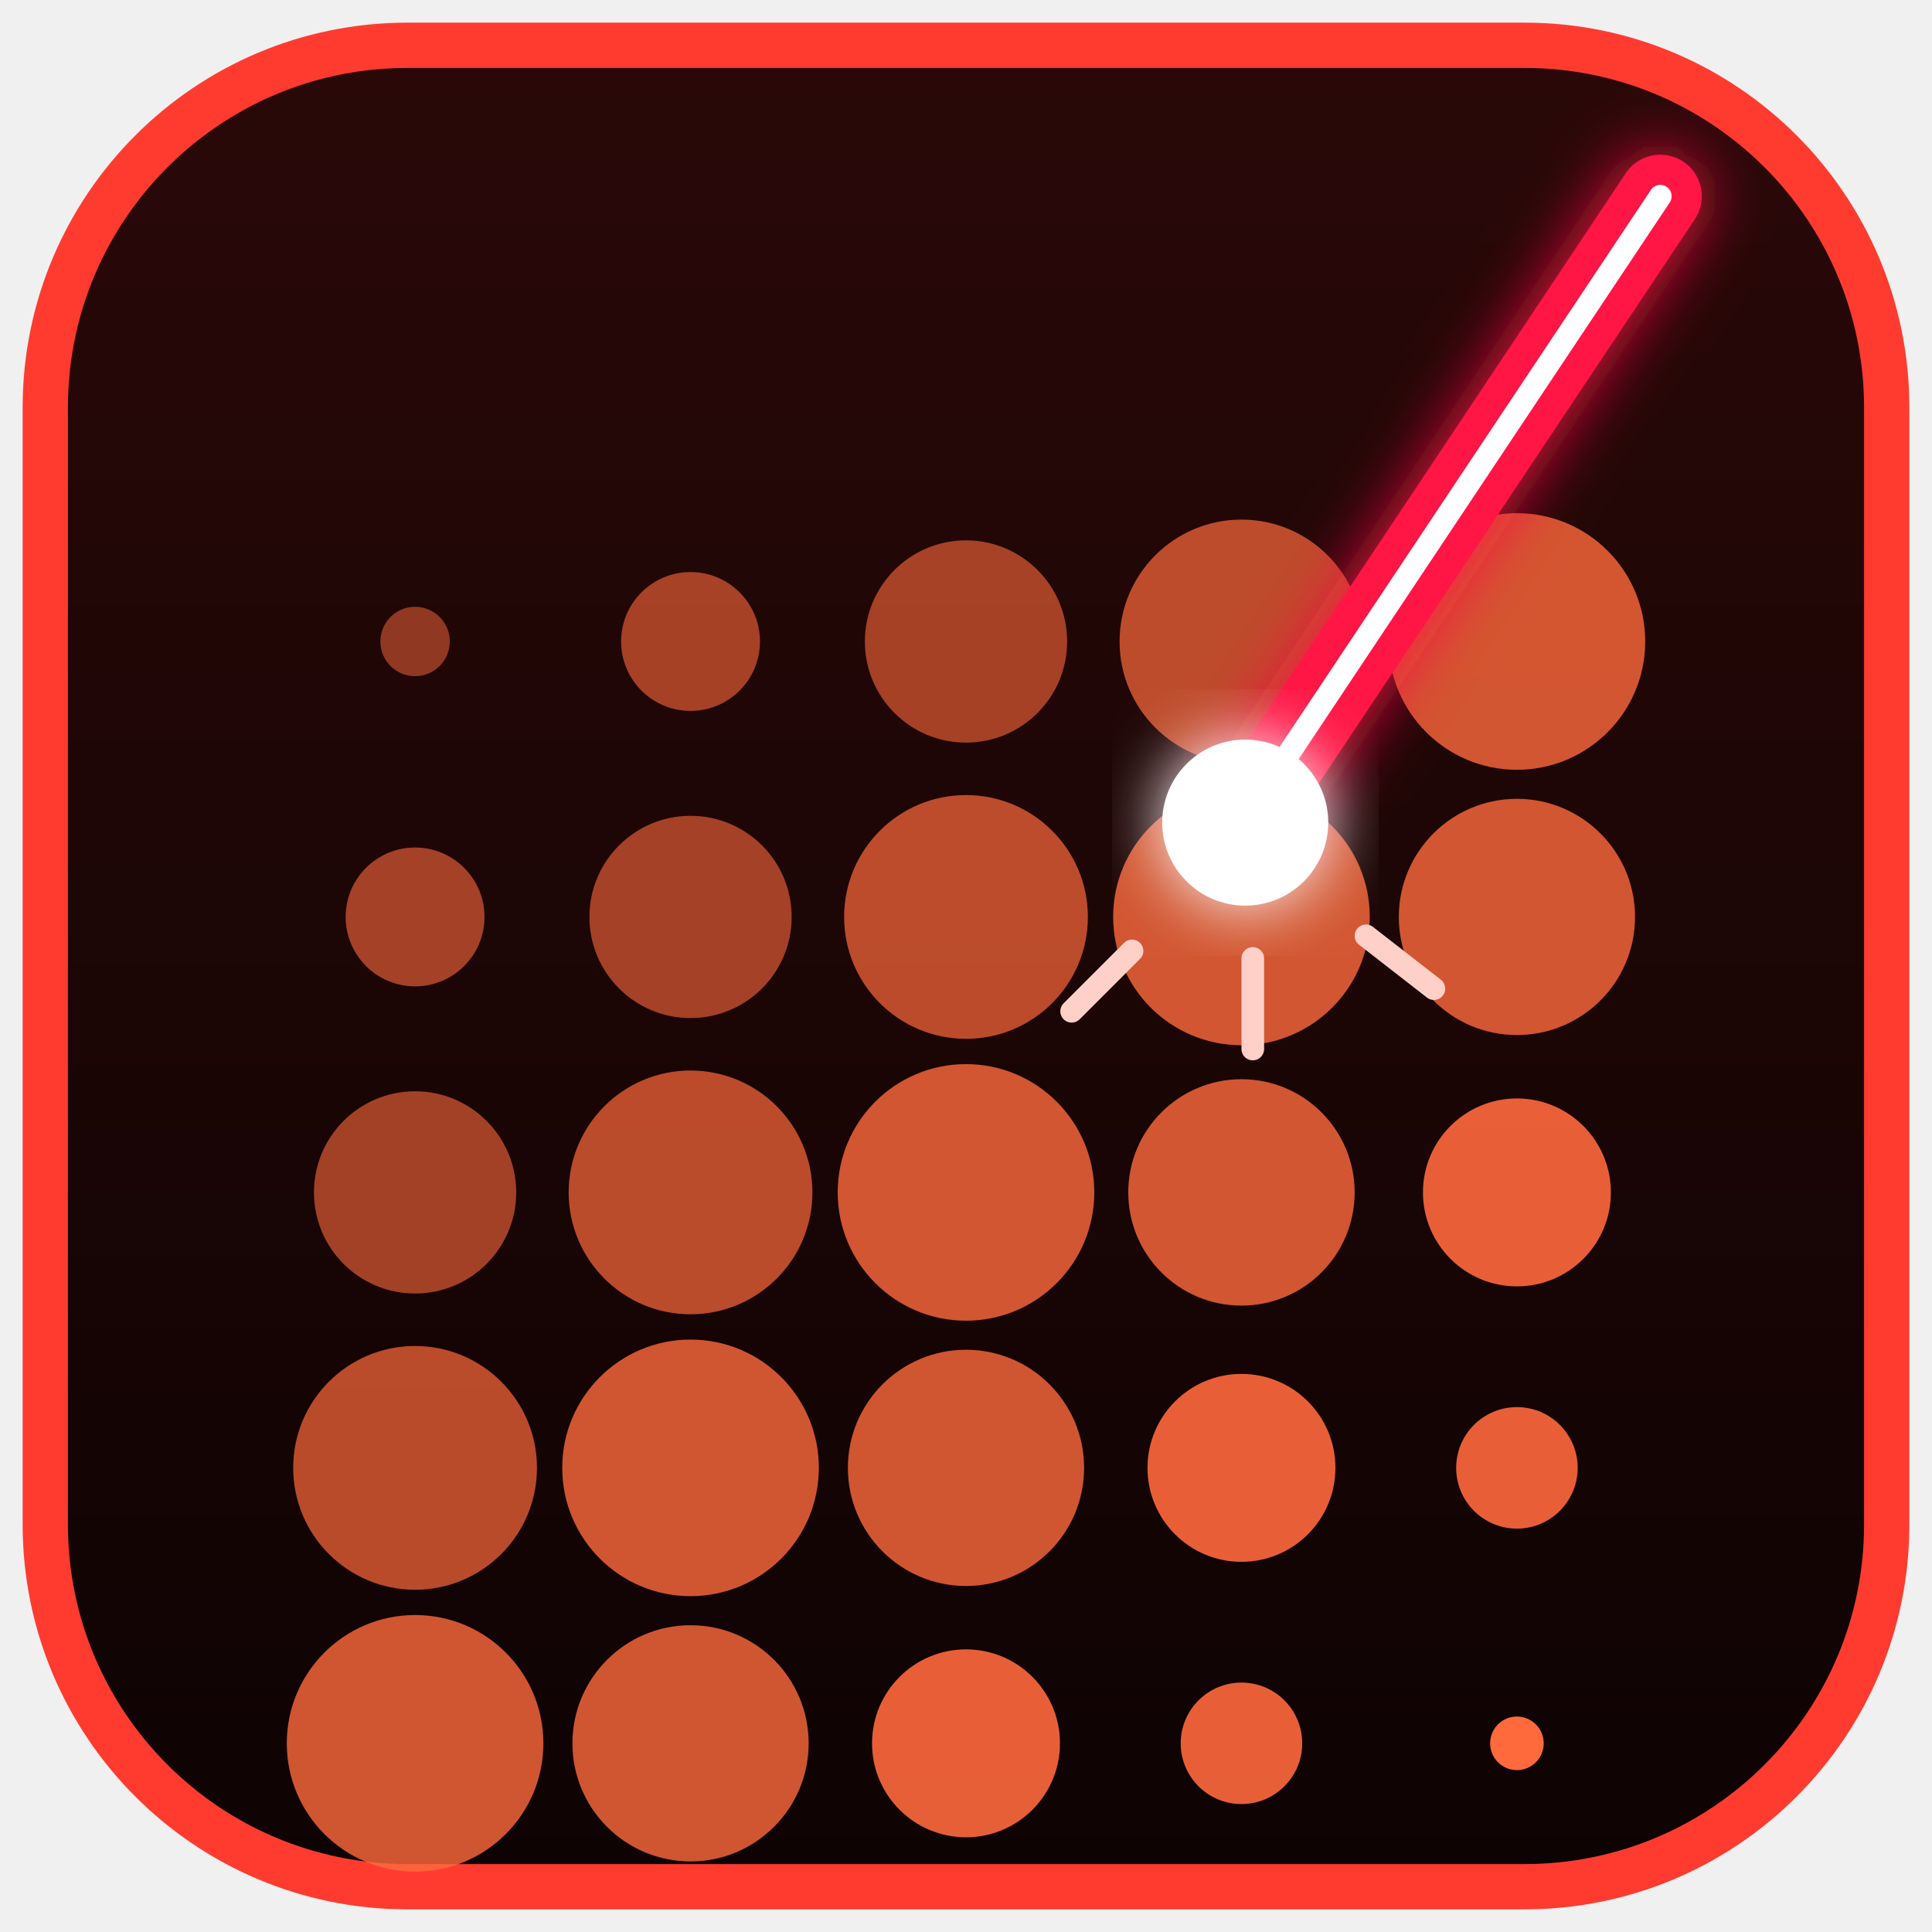
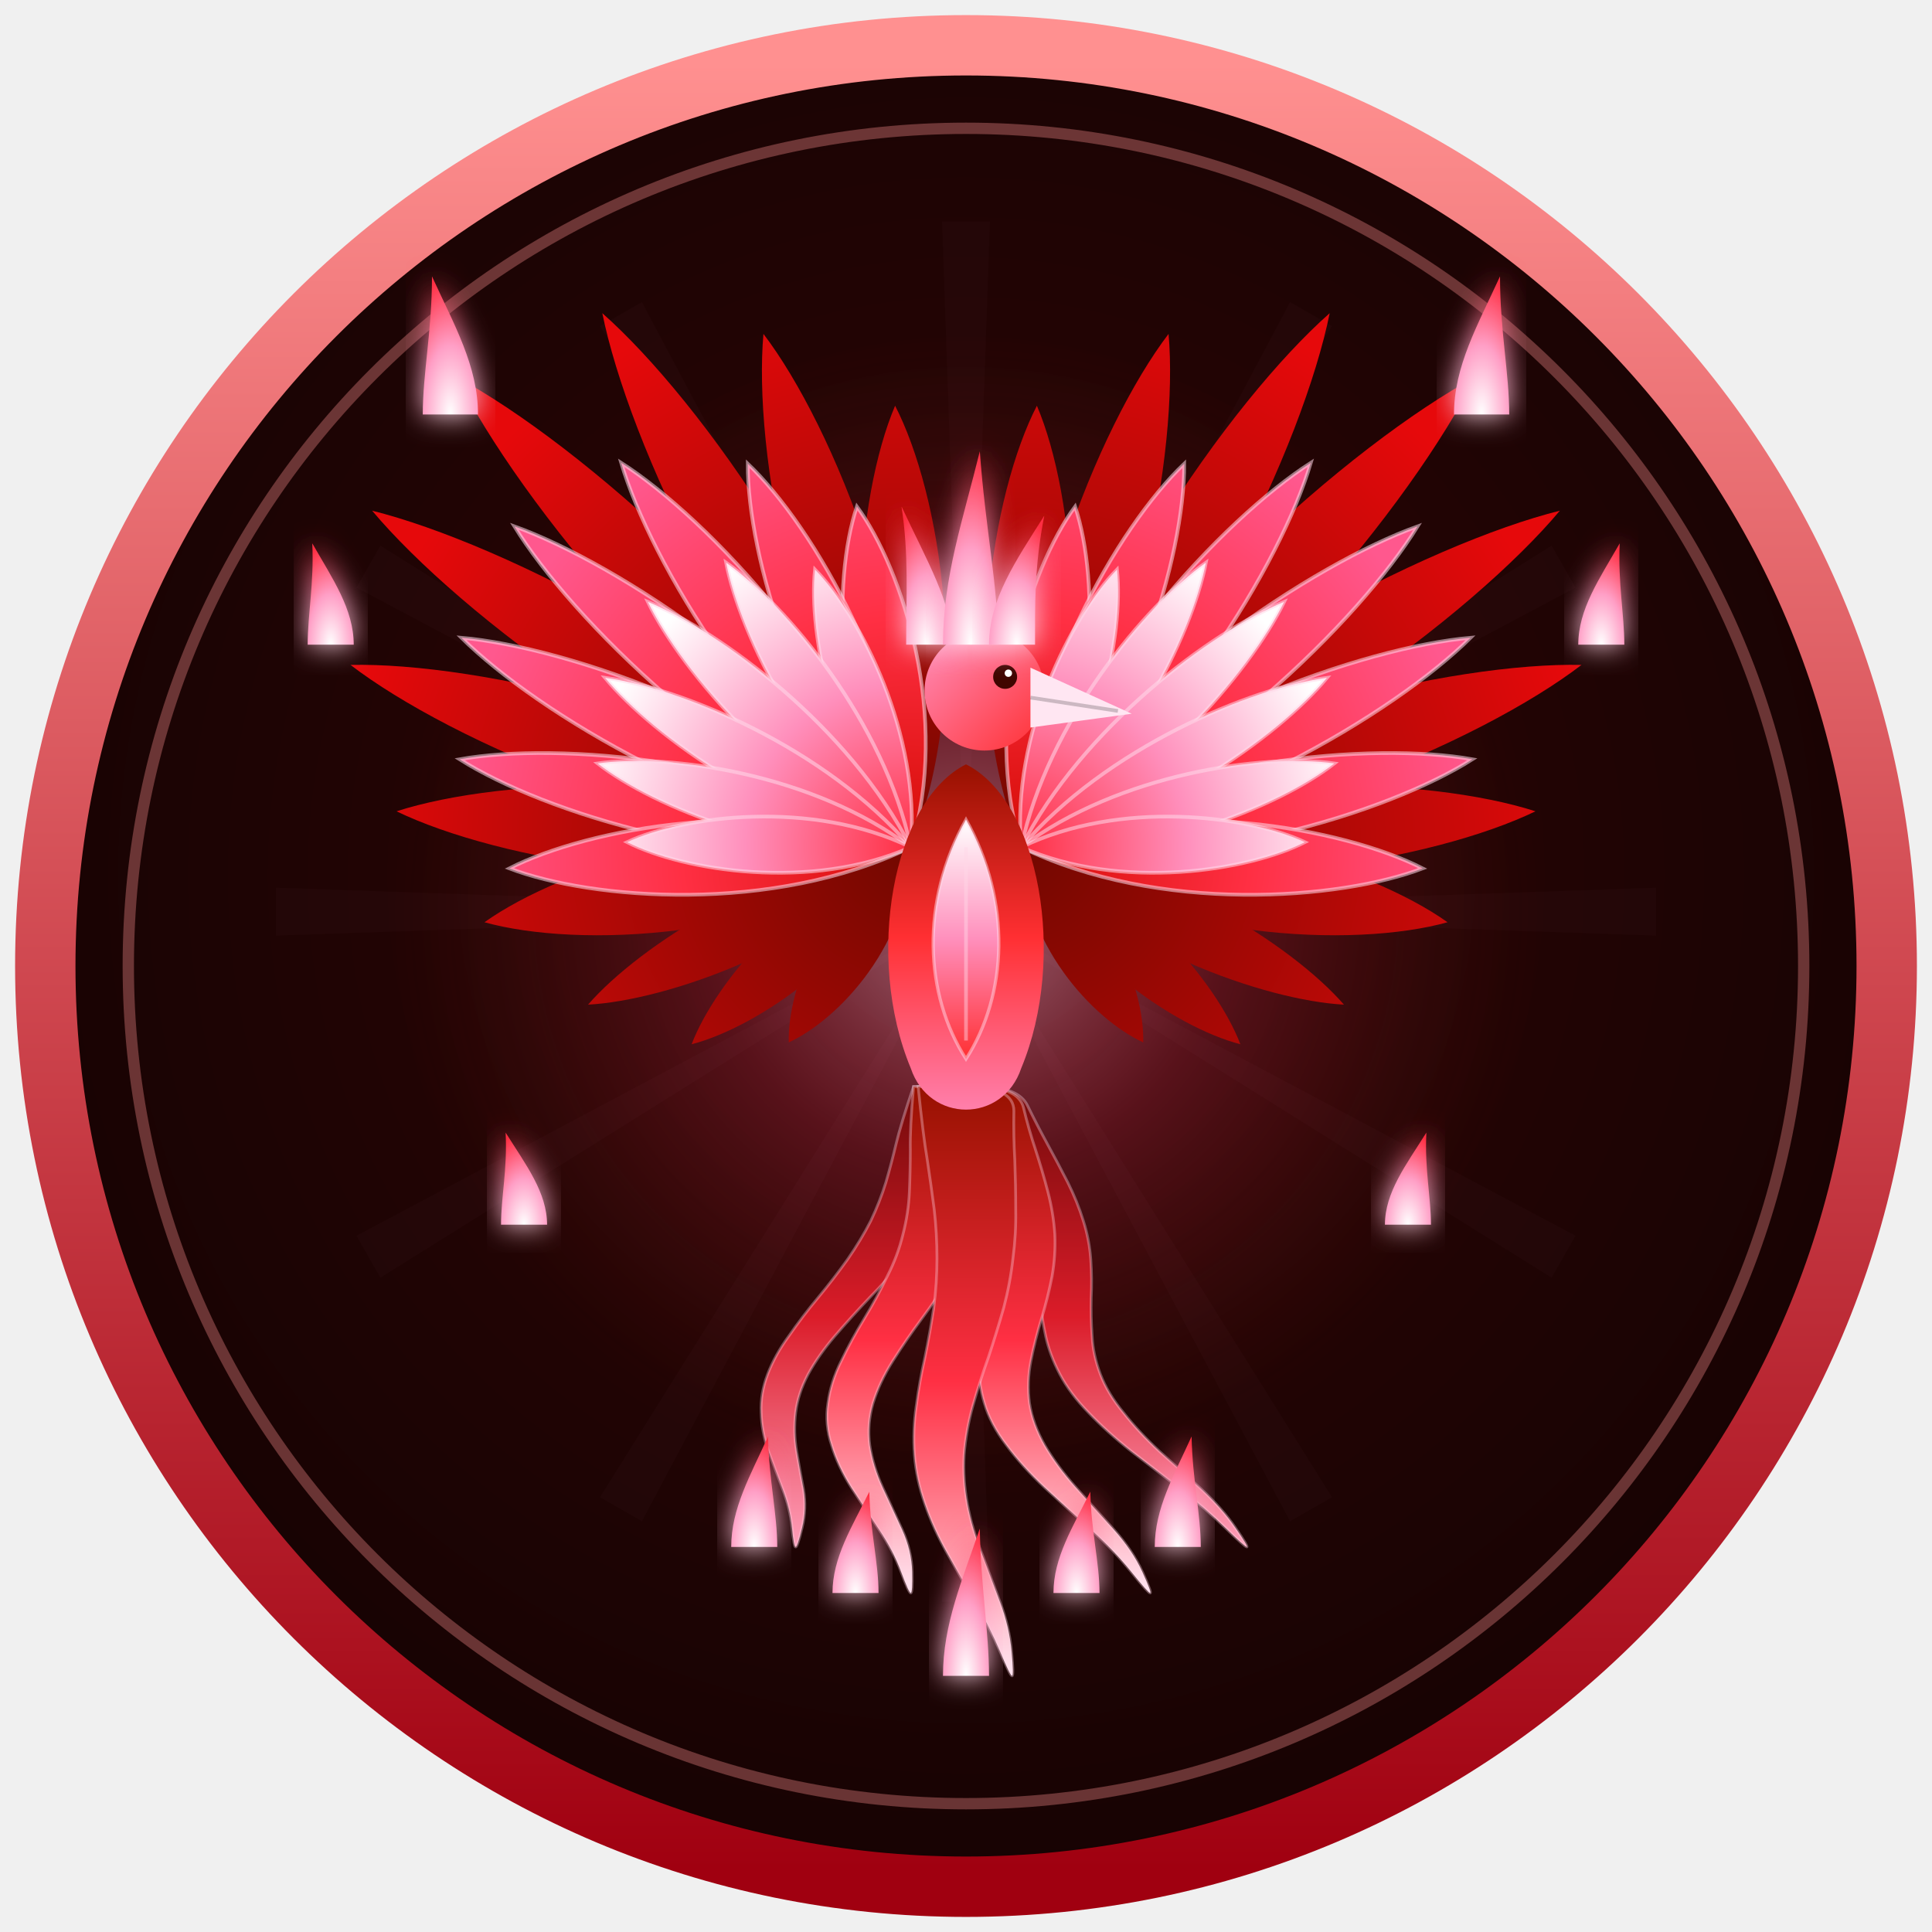
- <svg xmlns="http://www.w3.org/2000/svg" viewBox="0 0 512 512" width="512" height="512" role="img" aria-label="EH3D-LASER-CAM icon">
+ <svg xmlns="http://www.w3.org/2000/svg" viewBox="0 0 512 512" width="512" height="512" role="img" aria-label="EH3D-PHOENIX-LASER icon">
  <defs>
-     <linearGradient id="bg" x1="0" y1="0" x2="0" y2="1">
-       <stop offset="0" stop-color="#2a0808" />
-       <stop offset="1" stop-color="#0e0303" />
+     <radialGradient id="red_glow" cx="0.5" cy="0.5" r="0.5">
+       <stop offset="0" stop-color="#FFBFDB" stop-opacity="0.55" />
+       <stop offset="0.45" stop-color="#FF3F66" stop-opacity="0.22" />
+       <stop offset="1" stop-color="#971100" stop-opacity="0" />
+     </radialGradient>
+     <radialGradient id="red_back" gradientUnits="userSpaceOnUse" cx="12" cy="-34" r="125">
+       <stop offset="0" stop-color="#720800" />
+       <stop offset="1" stop-color="#E6090B" />
+     </radialGradient>
+     <radialGradient id="red_mid" gradientUnits="userSpaceOnUse" cx="12" cy="-34" r="100">
+       <stop offset="0" stop-color="#D50C05" />
+       <stop offset="0.5" stop-color="#FF2F43" />
+       <stop offset="1" stop-color="#FF588E" />
+     </radialGradient>
+     <radialGradient id="red_front" gradientUnits="userSpaceOnUse" cx="12" cy="-34" r="72">
+       <stop offset="0" stop-color="#FF2F43" />
+       <stop offset="0.5" stop-color="#FF8FBC" />
+       <stop offset="1" stop-color="#FFFFFF" />
+     </radialGradient>
+     <linearGradient id="red_body" x1="0" y1="0" x2="0" y2="1">
+       <stop offset="0" stop-color="#971100" />
+       <stop offset="0.5" stop-color="#FF2F32" />
+       <stop offset="1" stop-color="#FF7FAB" />
+     </linearGradient>
+     <linearGradient id="red_chest" x1="0" y1="0" x2="0" y2="1">
+       <stop offset="0" stop-color="#FFFFFF" />
+       <stop offset="0.5" stop-color="#FF8FBC" />
+       <stop offset="1" stop-color="#FF2F32" />
+     </linearGradient>
+     <linearGradient id="red_head" x1="0" y1="0" x2="1" y2="1">
+       <stop offset="0" stop-color="#FF8FBC" />
+       <stop offset="1" stop-color="#FF2F32" />
+     </linearGradient>
+     <linearGradient id="red_tailA" x1="0" y1="0" x2="0" y2="1">
+       <stop offset="0" stop-color="#720A0A" />
+       <stop offset="0.5" stop-color="#DB1C29" />
+       <stop offset="1" stop-color="#FF9FBA" />
+     </linearGradient>
+     <linearGradient id="red_tailB" x1="0" y1="0" x2="0" y2="1">
+       <stop offset="0" stop-color="#971100" />
+       <stop offset="0.5" stop-color="#FF2F43" />
+       <stop offset="1" stop-color="#FFE6F2" />
+     </linearGradient>
+     <radialGradient id="red_fl" cx="0.5" cy="1" r="1">
+       <stop offset="0" stop-color="#FFFFFF" />
+       <stop offset="0.5" stop-color="#FF9FC6" />
+       <stop offset="1" stop-color="#FF2F43" />
+     </radialGradient>
+     <filter id="red_blur" x="-30%" y="-30%" width="160%" height="160%">
+       <feGaussianBlur stdDeviation="3" result="b" />
+       <feMerge>
+         <feMergeNode in="b" />
+         <feMergeNode in="SourceGraphic" />
+       </feMerge>
+     </filter>
+     <radialGradient id="bg" cx="0.5" cy="0.45" r="0.75">
+       <stop offset="0" stop-color="#300606" />
+       <stop offset="1" stop-color="#0e0202" />
+     </radialGradient>
+     <linearGradient id="ring" x1="0" y1="0" x2="0" y2="1">
+       <stop offset="0" stop-color="#FF9090" />
+       <stop offset="1" stop-color="#A00010" />
    </linearGradient>
    <filter id="glow" x="-30%" y="-30%" width="160%" height="160%">
      <feGaussianBlur stdDeviation="9" result="b" />
      <feMerge>
        <feMergeNode in="b" />
        <feMergeNode in="SourceGraphic" />
      </feMerge>
    </filter>
  </defs>
-   <rect x="12" y="12" width="488" height="488" rx="96" fill="url(#bg)" stroke="#FF3B30" stroke-width="12" />
-   <circle cx="110" cy="170" r="9.2" fill="#FF6A3D" fill-opacity="0.5" />
-   <circle cx="110" cy="243" r="18.4" fill="#FF6A3D" fill-opacity="0.6" />
-   <circle cx="110" cy="316" r="26.8" fill="#FF6A3D" fill-opacity="0.6" />
-   <circle cx="110" cy="389" r="32.3" fill="#FF6A3D" fill-opacity="0.7" />
-   <circle cx="110" cy="462" r="34" fill="#FF6A3D" fill-opacity="0.8" />
-   <circle cx="183" cy="170" r="18.4" fill="#FF6A3D" fill-opacity="0.6" />
-   <circle cx="183" cy="243" r="26.8" fill="#FF6A3D" fill-opacity="0.6" />
-   <circle cx="183" cy="316" r="32.3" fill="#FF6A3D" fill-opacity="0.7" />
-   <circle cx="183" cy="389" r="34" fill="#FF6A3D" fill-opacity="0.8" />
-   <circle cx="183" cy="462" r="31.3" fill="#FF6A3D" fill-opacity="0.8" />
-   <circle cx="256" cy="170" r="26.8" fill="#FF6A3D" fill-opacity="0.6" />
-   <circle cx="256" cy="243" r="32.3" fill="#FF6A3D" fill-opacity="0.7" />
-   <circle cx="256" cy="316" r="34" fill="#FF6A3D" fill-opacity="0.8" />
-   <circle cx="256" cy="389" r="31.3" fill="#FF6A3D" fill-opacity="0.8" />
-   <circle cx="256" cy="462" r="24.9" fill="#FF6A3D" fill-opacity="0.9" />
-   <circle cx="329" cy="170" r="32.3" fill="#FF6A3D" fill-opacity="0.7" />
-   <circle cx="329" cy="243" r="34" fill="#FF6A3D" fill-opacity="0.8" />
-   <circle cx="329" cy="316" r="30" fill="#FF6A3D" fill-opacity="0.8" />
-   <circle cx="329" cy="389" r="24.9" fill="#FF6A3D" fill-opacity="0.9" />
-   <circle cx="329" cy="462" r="16.1" fill="#FF6A3D" fill-opacity="0.9" />
-   <circle cx="402" cy="170" r="34" fill="#FF6A3D" fill-opacity="0.8" />
-   <circle cx="402" cy="243" r="31.3" fill="#FF6A3D" fill-opacity="0.8" />
-   <circle cx="402" cy="316" r="24.9" fill="#FF6A3D" fill-opacity="0.9" />
-   <circle cx="402" cy="389" r="16.1" fill="#FF6A3D" fill-opacity="0.9" />
-   <circle cx="402" cy="462" r="7.1" fill="#FF6A3D" fill-opacity="1" />
-   <line x1="440" y1="52" x2="332" y2="214" stroke="#FF1744" stroke-width="22" stroke-linecap="round" filter="url(#glow)" />
-   <line x1="440" y1="52" x2="332" y2="214" stroke="#FFFFFF" stroke-width="6" stroke-linecap="round" />
-   <circle cx="330" cy="218" r="22" fill="#FFFFFF" filter="url(#glow)" />
-   <g stroke="#FFD0C8" stroke-width="6" stroke-linecap="round">
-     <line x1="300" y1="252" x2="284" y2="268" />
-     <line x1="332" y1="254" x2="332" y2="278" />
-     <line x1="362" y1="248" x2="380" y2="262" />
+   <circle cx="256" cy="256" r="244" fill="url(#bg)" stroke="url(#ring)" stroke-width="16" />
+   <circle cx="256" cy="256" r="222" fill="none" stroke="#FF9090" stroke-opacity=".35" stroke-width="3" />
+   <g transform="translate(256,266) scale(1.22)">
+     <g id="red_bird">
+       <circle cx="0" cy="-20" r="125" fill="url(#red_glow)" />
+       <g transform="translate(0,-20)" fill="#FFBFDB" fill-opacity="0.02">
+         <path d="M0 0 L149.9 -5.2 L149.9 5.2Z" />
+         <path d="M0 0 L132.4 70.4 L127.2 79.5Z" />
+         <path d="M0 0 L79.5 127.2 L70.4 132.4Z" />
+         <path d="M0 0 L5.2 149.9 L-5.2 149.9Z" />
+         <path d="M0 0 L-70.4 132.4 L-79.5 127.2Z" />
+         <path d="M0 0 L-127.2 79.5 L-132.4 70.4Z" />
+         <path d="M0 0 L-149.9 5.2 L-149.9 -5.2Z" />
+         <path d="M0 0 L-132.4 -70.4 L-127.2 -79.5Z" />
+         <path d="M0 0 L-79.5 -127.2 L-70.4 -132.4Z" />
+         <path d="M0 0 L-5.2 -149.9 L5.2 -149.9Z" />
+         <path d="M0 0 L70.4 -132.4 L79.5 -127.2Z" />
+         <path d="M0 0 L127.2 -79.5 L132.4 -70.4Z" />
+       </g>
+       <g>
+         <g>
+           <path d="M12 -34 C31.7 -12.1 65.2 -0.7 82.1 0.2 C71 -12.6 41.4 -31.9 12 -34Z" fill="url(#red_back)" />
+           <path d="M12 -34 C21.3 -10.8 45.6 5.2 59.6 8.8 C54.5 -4.6 36 -27.2 12 -34Z" fill="url(#red_back)" />
+           <path d="M12 -34 C11.9 -13.3 27.6 3.4 38.5 8.4 C38.8 -3.6 30.6 -25 12 -34Z" fill="url(#red_back)" />
+           <path d="M12 -34 C28.2 -67.1 23.7 -110.4 15.4 -129.9 C5.7 -111.1 -1.8 -68.1 12 -34Z" fill="url(#red_back)" />
+           <path d="M12 -34 C37.6 -68.9 46.2 -120.7 44 -145.5 C28.9 -125.7 8.8 -77.2 12 -34Z" fill="url(#red_back)" />
+           <path d="M12 -34 C48.4 -67.1 73.4 -122.3 79 -150 C57.8 -131.3 22.5 -82.1 12 -34Z" fill="url(#red_back)" />
+           <path d="M12 -34 C57.3 -59.3 97.4 -109.5 110.6 -136.1 C84.4 -122 35.7 -80.2 12 -34Z" fill="url(#red_back)" />
+           <path d="M12 -34 C60.9 -46.9 110.4 -84.9 129 -107.1 C100.9 -100.1 45 -72.3 12 -34Z" fill="url(#red_back)" />
+           <path d="M12 -34 C59.2 -33.6 112.2 -57.1 133.7 -73.6 C106.6 -74.2 50 -62.1 12 -34Z" fill="url(#red_back)" />
+           <path d="M12 -34 C52.2 -21.8 102 -31.3 123.7 -41.8 C100.8 -49.2 50.1 -51.7 12 -34Z" fill="url(#red_back)" />
+           <path d="M12 -34 C41.8 -13.5 84.5 -12.1 104.6 -17.7 C87.6 -29.8 47 -43.1 12 -34Z" fill="url(#red_back)" />
+           <path d="M12 -34 C28.9 -57.9 29.1 -91.9 23.7 -108 C13.7 -94.4 3.3 -61.9 12 -34Z" fill="url(#red_mid)" stroke="#FFD8E8" stroke-opacity="0.55" stroke-width="0.8" />
+           <path d="M12 -34 C36.3 -58.1 47.5 -97.6 47.4 -117.3 C33.1 -103.7 12.4 -68.2 12 -34Z" fill="url(#red_mid)" stroke="#FFD8E8" stroke-opacity="0.55" stroke-width="0.8" />
+           <path d="M12 -34 C44.4 -55.4 68.6 -96.1 74.9 -117.5 C56.1 -105.5 23.6 -71 12 -34Z" fill="url(#red_mid)" stroke="#FFD8E8" stroke-opacity="0.55" stroke-width="0.8" />
+           <path d="M12 -34 C50.3 -48.3 85.8 -83.7 98.1 -103.7 C76 -95.8 33.9 -68.5 12 -34Z" fill="url(#red_mid)" stroke="#FFD8E8" stroke-opacity="0.55" stroke-width="0.8" />
+           <path d="M12 -34 C51.6 -38.1 93.3 -63.3 109.6 -79.5 C86.7 -77.5 40.7 -61.7 12 -34Z" fill="url(#red_mid)" stroke="#FFD8E8" stroke-opacity="0.55" stroke-width="0.8" />
+           <path d="M12 -34 C48.8 -27.9 91.9 -41.6 110 -53.1 C88.9 -56.9 43.8 -53.4 12 -34Z" fill="url(#red_mid)" stroke="#FFD8E8" stroke-opacity="0.55" stroke-width="0.8" />
+           <path d="M12 -34 C41.9 -19.4 81.4 -22.6 99.2 -29.4 C82.2 -38.1 43.2 -45.4 12 -34Z" fill="url(#red_mid)" stroke="#FFD8E8" stroke-opacity="0.55" stroke-width="0.8" />
+           <path d="M12 -34 C28.7 -51.9 34.3 -80.3 32.8 -94.3 C22.9 -84.2 9.8 -58.4 12 -34Z" fill="url(#red_front)" stroke="#FFD8E8" stroke-opacity="0.55" stroke-width="0.8" />
+           <path d="M12 -34 C34.4 -50.2 49.1 -80.2 52.1 -95.8 C39.1 -86.7 17.7 -61.1 12 -34Z" fill="url(#red_front)" stroke="#FFD8E8" stroke-opacity="0.55" stroke-width="0.8" />
+           <path d="M12 -34 C38.8 -45.3 61.8 -72.2 69.1 -87.3 C53.6 -81 25.2 -60 12 -34Z" fill="url(#red_front)" stroke="#FFD8E8" stroke-opacity="0.55" stroke-width="0.8" />
+           <path d="M12 -34 C40.1 -38.1 68 -58.2 78.4 -70.8 C62.2 -68.7 30.4 -55.6 12 -34Z" fill="url(#red_front)" stroke="#FFD8E8" stroke-opacity="0.55" stroke-width="0.8" />
+           <path d="M12 -34 C38.4 -30.7 68 -42.8 80 -52.2 C64.8 -54.4 33.2 -50 12 -34Z" fill="url(#red_front)" stroke="#FFD8E8" stroke-opacity="0.55" stroke-width="0.8" />
+           <path d="M12 -34 C33.7 -24.4 61.4 -28.9 73.6 -35.1 C61.2 -40.9 33.4 -44.4 12 -34Z" fill="url(#red_front)" stroke="#FFD8E8" stroke-opacity="0.55" stroke-width="0.8" />
+         </g>
+         <path d="M106 -128 C106 -138.5 111.2 -147.5 116 -158 C116 -146 118 -137 118 -128Z" fill="url(#red_fl)" filter="url(#red_blur)" />
+         <path d="M133 -78 C133 -85.7 137.6 -92.3 142 -100 C141.6 -91.2 143 -84.6 143 -78Z" fill="url(#red_fl)" filter="url(#red_blur)" />
+         <path d="M91 48 C91 41 95.6 35 100 28 C99.6 36 101 42 101 48Z" fill="url(#red_fl)" filter="url(#red_blur)" />
+       </g>
+       <g transform="scale(-1,1)">
+         <g>
+           <path d="M12 -34 C31.7 -12.1 65.2 -0.7 82.1 0.2 C71 -12.6 41.4 -31.9 12 -34Z" fill="url(#red_back)" />
+           <path d="M12 -34 C21.3 -10.8 45.6 5.2 59.6 8.8 C54.5 -4.6 36 -27.2 12 -34Z" fill="url(#red_back)" />
+           <path d="M12 -34 C11.9 -13.3 27.6 3.4 38.5 8.4 C38.8 -3.6 30.6 -25 12 -34Z" fill="url(#red_back)" />
+           <path d="M12 -34 C28.2 -67.1 23.7 -110.4 15.4 -129.9 C5.7 -111.1 -1.8 -68.1 12 -34Z" fill="url(#red_back)" />
+           <path d="M12 -34 C37.6 -68.9 46.2 -120.7 44 -145.5 C28.9 -125.7 8.8 -77.2 12 -34Z" fill="url(#red_back)" />
+           <path d="M12 -34 C48.4 -67.1 73.4 -122.3 79 -150 C57.8 -131.3 22.5 -82.1 12 -34Z" fill="url(#red_back)" />
+           <path d="M12 -34 C57.3 -59.3 97.4 -109.5 110.6 -136.1 C84.4 -122 35.7 -80.2 12 -34Z" fill="url(#red_back)" />
+           <path d="M12 -34 C60.9 -46.9 110.4 -84.9 129 -107.1 C100.9 -100.1 45 -72.3 12 -34Z" fill="url(#red_back)" />
+           <path d="M12 -34 C59.2 -33.6 112.2 -57.1 133.7 -73.6 C106.6 -74.2 50 -62.1 12 -34Z" fill="url(#red_back)" />
+           <path d="M12 -34 C52.2 -21.8 102 -31.3 123.7 -41.8 C100.8 -49.2 50.1 -51.7 12 -34Z" fill="url(#red_back)" />
+           <path d="M12 -34 C41.8 -13.5 84.5 -12.1 104.6 -17.7 C87.6 -29.8 47 -43.1 12 -34Z" fill="url(#red_back)" />
+           <path d="M12 -34 C28.9 -57.9 29.1 -91.9 23.7 -108 C13.7 -94.4 3.3 -61.9 12 -34Z" fill="url(#red_mid)" stroke="#FFD8E8" stroke-opacity="0.55" stroke-width="0.8" />
+           <path d="M12 -34 C36.3 -58.1 47.5 -97.6 47.4 -117.3 C33.1 -103.7 12.4 -68.2 12 -34Z" fill="url(#red_mid)" stroke="#FFD8E8" stroke-opacity="0.55" stroke-width="0.8" />
+           <path d="M12 -34 C44.4 -55.4 68.6 -96.1 74.9 -117.5 C56.1 -105.5 23.6 -71 12 -34Z" fill="url(#red_mid)" stroke="#FFD8E8" stroke-opacity="0.55" stroke-width="0.8" />
+           <path d="M12 -34 C50.3 -48.3 85.8 -83.7 98.1 -103.7 C76 -95.8 33.9 -68.5 12 -34Z" fill="url(#red_mid)" stroke="#FFD8E8" stroke-opacity="0.55" stroke-width="0.8" />
+           <path d="M12 -34 C51.6 -38.1 93.3 -63.3 109.6 -79.5 C86.7 -77.5 40.7 -61.7 12 -34Z" fill="url(#red_mid)" stroke="#FFD8E8" stroke-opacity="0.55" stroke-width="0.8" />
+           <path d="M12 -34 C48.8 -27.9 91.9 -41.6 110 -53.1 C88.9 -56.9 43.8 -53.4 12 -34Z" fill="url(#red_mid)" stroke="#FFD8E8" stroke-opacity="0.55" stroke-width="0.8" />
+           <path d="M12 -34 C41.9 -19.4 81.4 -22.6 99.2 -29.4 C82.2 -38.1 43.2 -45.4 12 -34Z" fill="url(#red_mid)" stroke="#FFD8E8" stroke-opacity="0.55" stroke-width="0.8" />
+           <path d="M12 -34 C28.7 -51.9 34.3 -80.3 32.8 -94.3 C22.9 -84.2 9.8 -58.4 12 -34Z" fill="url(#red_front)" stroke="#FFD8E8" stroke-opacity="0.55" stroke-width="0.8" />
+           <path d="M12 -34 C34.4 -50.2 49.1 -80.2 52.1 -95.8 C39.1 -86.7 17.7 -61.1 12 -34Z" fill="url(#red_front)" stroke="#FFD8E8" stroke-opacity="0.55" stroke-width="0.8" />
+           <path d="M12 -34 C38.8 -45.3 61.8 -72.2 69.1 -87.3 C53.6 -81 25.2 -60 12 -34Z" fill="url(#red_front)" stroke="#FFD8E8" stroke-opacity="0.55" stroke-width="0.8" />
+           <path d="M12 -34 C40.1 -38.1 68 -58.2 78.4 -70.8 C62.2 -68.7 30.4 -55.6 12 -34Z" fill="url(#red_front)" stroke="#FFD8E8" stroke-opacity="0.55" stroke-width="0.8" />
+           <path d="M12 -34 C38.4 -30.7 68 -42.8 80 -52.2 C64.8 -54.4 33.2 -50 12 -34Z" fill="url(#red_front)" stroke="#FFD8E8" stroke-opacity="0.55" stroke-width="0.8" />
+           <path d="M12 -34 C33.7 -24.4 61.4 -28.9 73.6 -35.1 C61.2 -40.9 33.4 -44.4 12 -34Z" fill="url(#red_front)" stroke="#FFD8E8" stroke-opacity="0.55" stroke-width="0.8" />
+         </g>
+         <path d="M106 -128 C106 -138.5 111.2 -147.5 116 -158 C116 -146 118 -137 118 -128Z" fill="url(#red_fl)" filter="url(#red_blur)" />
+         <path d="M133 -78 C133 -85.7 137.6 -92.3 142 -100 C141.6 -91.2 143 -84.6 143 -78Z" fill="url(#red_fl)" filter="url(#red_blur)" />
+         <path d="M91 48 C91 41 95.6 35 100 28 C99.6 36 101 42 101 48Z" fill="url(#red_fl)" filter="url(#red_blur)" />
+       </g>
+       <path d="M-11.4 18 Q-14.2 26.3 -15.2 30.5 Q-16.2 34.7 -17.4 38.8 Q-18.7 43 -20.7 47.2 Q-22.8 51.3 -25.7 55.5 Q-28.7 59.7 -32.1 63.8 Q-35.6 68 -38.5 72.2 Q-41.5 76.3 -43.1 80.5 Q-44.7 84.7 -44.5 88.8 Q-44.4 93 -42.9 97.2 Q-41.4 101.3 -39.8 105.5 Q-38.2 109.7 -37.8 113.8 Q-37.4 118 -37 118 Q-36.6 118 -35.6 113.8 Q-34.6 109.7 -35.3 105.5 Q-36.1 101.3 -36.8 97.2 Q-37.5 93 -37 88.8 Q-36.5 84.7 -34.3 80.5 Q-32 76.3 -28.5 72.2 Q-24.9 68 -20.9 63.8 Q-16.9 59.7 -13.4 55.5 Q-9.9 51.3 -7.3 47.2 Q-4.8 43 -3 38.8 Q-1.3 34.7 0.2 30.5 Q1.7 26.3 3.6 22.2 Q5.4 18 -3 18Z" fill="url(#red_tailA)" stroke="#FFD8E8" stroke-opacity="0.35" stroke-width="0.6" />
+       <path d="M-5.4 18 Q-0.5 26.3 2.3 30.5 Q5.2 34.7 7.7 38.8 Q10.3 43 12.1 47.2 Q13.9 51.3 14.8 55.5 Q15.6 59.7 16 63.8 Q16.4 68 17.3 72.2 Q18.2 76.3 20.4 80.5 Q22.6 84.7 26.6 88.8 Q30.6 93 35.9 97.2 Q41.2 101.3 46.7 105.5 Q52.1 109.7 56.3 113.8 Q60.6 118 61 118 Q61.4 118 58.5 113.8 Q55.7 109.7 51.2 105.5 Q46.6 101.3 42 97.2 Q37.5 93 34.2 88.8 Q30.8 84.7 29.2 80.5 Q27.6 76.3 27.4 72.2 Q27.1 68 27.2 63.8 Q27.4 59.7 27.1 55.5 Q26.8 51.3 25.5 47.2 Q24.2 43 22.1 38.8 Q20 34.7 17.7 30.5 Q15.4 26.3 13.4 22.2 Q11.4 18 3 18Z" fill="url(#red_tailA)" stroke="#FFD8E8" stroke-opacity="0.35" stroke-width="0.6" />
+       <path d="M-11.4 18 Q-12.2 27.2 -12.1 31.7 Q-12.1 36.3 -12.3 40.9 Q-12.5 45.5 -13.7 50.1 Q-14.8 54.7 -17.1 59.2 Q-19.3 63.8 -22.1 68.4 Q-24.9 73 -27.1 77.6 Q-29.4 82.2 -30 86.8 Q-30.7 91.3 -29.2 95.9 Q-27.8 100.5 -24.9 105.1 Q-21.9 109.7 -18.9 114.2 Q-15.8 118.8 -14.1 123.4 Q-12.4 128 -12 128 Q-11.6 128 -11.7 123.4 Q-11.8 118.8 -13.9 114.2 Q-16 109.7 -18.1 105.1 Q-20.2 100.5 -20.9 95.9 Q-21.5 91.3 -20.2 86.8 Q-18.8 82.2 -15.9 77.6 Q-13 73 -9.6 68.4 Q-6.2 63.8 -3.3 59.2 Q-0.5 54.7 1.3 50.1 Q3 45.5 3.8 40.9 Q4.6 36.3 5.1 31.7 Q5.6 27.2 6.5 22.6 Q7.4 18 -2 18Z" fill="url(#red_tailB)" stroke="#FFD8E8" stroke-opacity="0.35" stroke-width="0.6" />
+       <path d="M-7.4 18 Q-4.2 27.2 -2.1 31.7 Q-0.1 36.3 1.7 40.9 Q3.5 45.5 4.3 50.1 Q5.2 54.7 4.9 59.2 Q4.7 63.8 3.9 68.4 Q3.1 73 2.9 77.6 Q2.6 82.2 4 86.8 Q5.3 91.3 8.8 95.9 Q12.2 100.5 17.1 105.1 Q22.1 109.7 27.1 114.2 Q32.2 118.8 35.9 123.4 Q39.6 128 40 128 Q40.4 128 38.3 123.4 Q36.2 118.8 32.1 114.2 Q28 109.7 23.9 105.1 Q19.8 100.5 17.1 95.9 Q14.5 91.3 13.8 86.8 Q13.2 82.2 14.1 77.6 Q15 73 16.4 68.4 Q17.8 63.8 18.7 59.2 Q19.5 54.7 19.3 50.1 Q19 45.5 17.8 40.9 Q16.6 36.3 15.1 31.7 Q13.6 27.2 12.5 22.6 Q11.4 18 2 18Z" fill="url(#red_tailB)" stroke="#FFD8E8" stroke-opacity="0.35" stroke-width="0.6" />
+       <path d="M-10.4 18 Q-9.3 28.7 -8.4 34 Q-7.6 39.3 -6.9 44.7 Q-6.3 50 -6.3 55.3 Q-6.3 60.7 -7 66 Q-7.8 71.3 -8.9 76.7 Q-10.1 82 -10.8 87.3 Q-11.6 92.7 -11.2 98 Q-10.8 103.3 -8.9 108.7 Q-7.1 114 -4.1 119.3 Q-1.1 124.7 2 130 Q5.1 135.3 7.4 140.7 Q9.6 146 10 146 Q10.4 146 9.9 140.7 Q9.4 135.3 7.4 130 Q5.4 124.7 3.4 119.3 Q1.3 114 0.3 108.7 Q-0.7 103.3 -0.4 98 Q0 92.7 1.5 87.3 Q3 82 4.9 76.7 Q6.7 71.3 8.2 66 Q9.6 60.7 10.2 55.3 Q10.9 50 10.8 44.7 Q10.8 39.3 10.6 34 Q10.3 28.7 10.4 23.3 Q10.4 18 0 18Z" fill="url(#red_tailB)" stroke="#FFD8E8" stroke-opacity="0.35" stroke-width="0.6" />
+       <path d="M-51 118 C-51 109.6 -46.8 102.4 -43 94 C-42.8 103.6 -41 110.8 -41 118Z" fill="url(#red_fl)" filter="url(#red_blur)" />
+       <path d="M41 118 C41 109.6 45.2 102.4 49 94 C49.2 103.6 51 110.8 51 118Z" fill="url(#red_fl)" filter="url(#red_blur)" />
+       <path d="M-29 128 C-29 120.3 -24.8 113.7 -21 106 C-20.8 114.8 -19 121.4 -19 128Z" fill="url(#red_fl)" filter="url(#red_blur)" />
+       <path d="M19 128 C19 120.3 23.2 113.7 27 106 C27.2 114.8 29 121.4 29 128Z" fill="url(#red_fl)" filter="url(#red_blur)" />
+       <path d="M-5 146 C-5 134.8 -0.8 125.2 3 114 C3.2 126.8 5 136.4 5 146Z" fill="url(#red_fl)" filter="url(#red_blur)" />
+       <path d="M0 -52 C16 -44 22 -10 12 14 C8 26 -8 26 -12 14 C-22 -10 -16 -44 0 -52Z" fill="url(#red_body)" />
+       <path d="M0 -40 C10 -22 9 -2 0 12 C-9 -2 -10 -22 0 -40Z" fill="url(#red_chest)" stroke="#FFD8E8" stroke-opacity="0.5" stroke-width="0.7" />
+       <path d="M0 -34 L0 8" stroke="#FFD8E8" stroke-opacity="0.45" stroke-width="0.8" />
+       <circle cx="4" cy="-68" r="13" fill="url(#red_head)" />
+       <path d="M14 -73 L36 -63 L14 -60 Z" fill="#FFE6F2" />
+       <path d="M14 -66.5 L33 -63.6" stroke="#00000033" stroke-width="0.8" />
+       <circle cx="8.5" cy="-71" r="2.6" fill="#400500" />
+       <circle cx="9.2" cy="-71.8" r="0.8" fill="#FFFFFF" />
+       <path d="M-13 -78 C-13 -88.5 -12.4 -97.5 -14 -108 C-8.4 -96 -3 -87 -3 -78Z" fill="url(#red_fl)" filter="url(#red_blur)" />
+       <path d="M-5 -78 C-5 -92.7 -0.6 -105.3 3 -120 C4.2 -103.2 7 -90.6 7 -78Z" fill="url(#red_fl)" filter="url(#red_blur)" />
+       <path d="M5 -78 C5 -87.8 10.8 -96.2 17 -106 C14.8 -94.8 15 -86.4 15 -78Z" fill="url(#red_fl)" filter="url(#red_blur)" />
+     </g>
  </g>
</svg>
